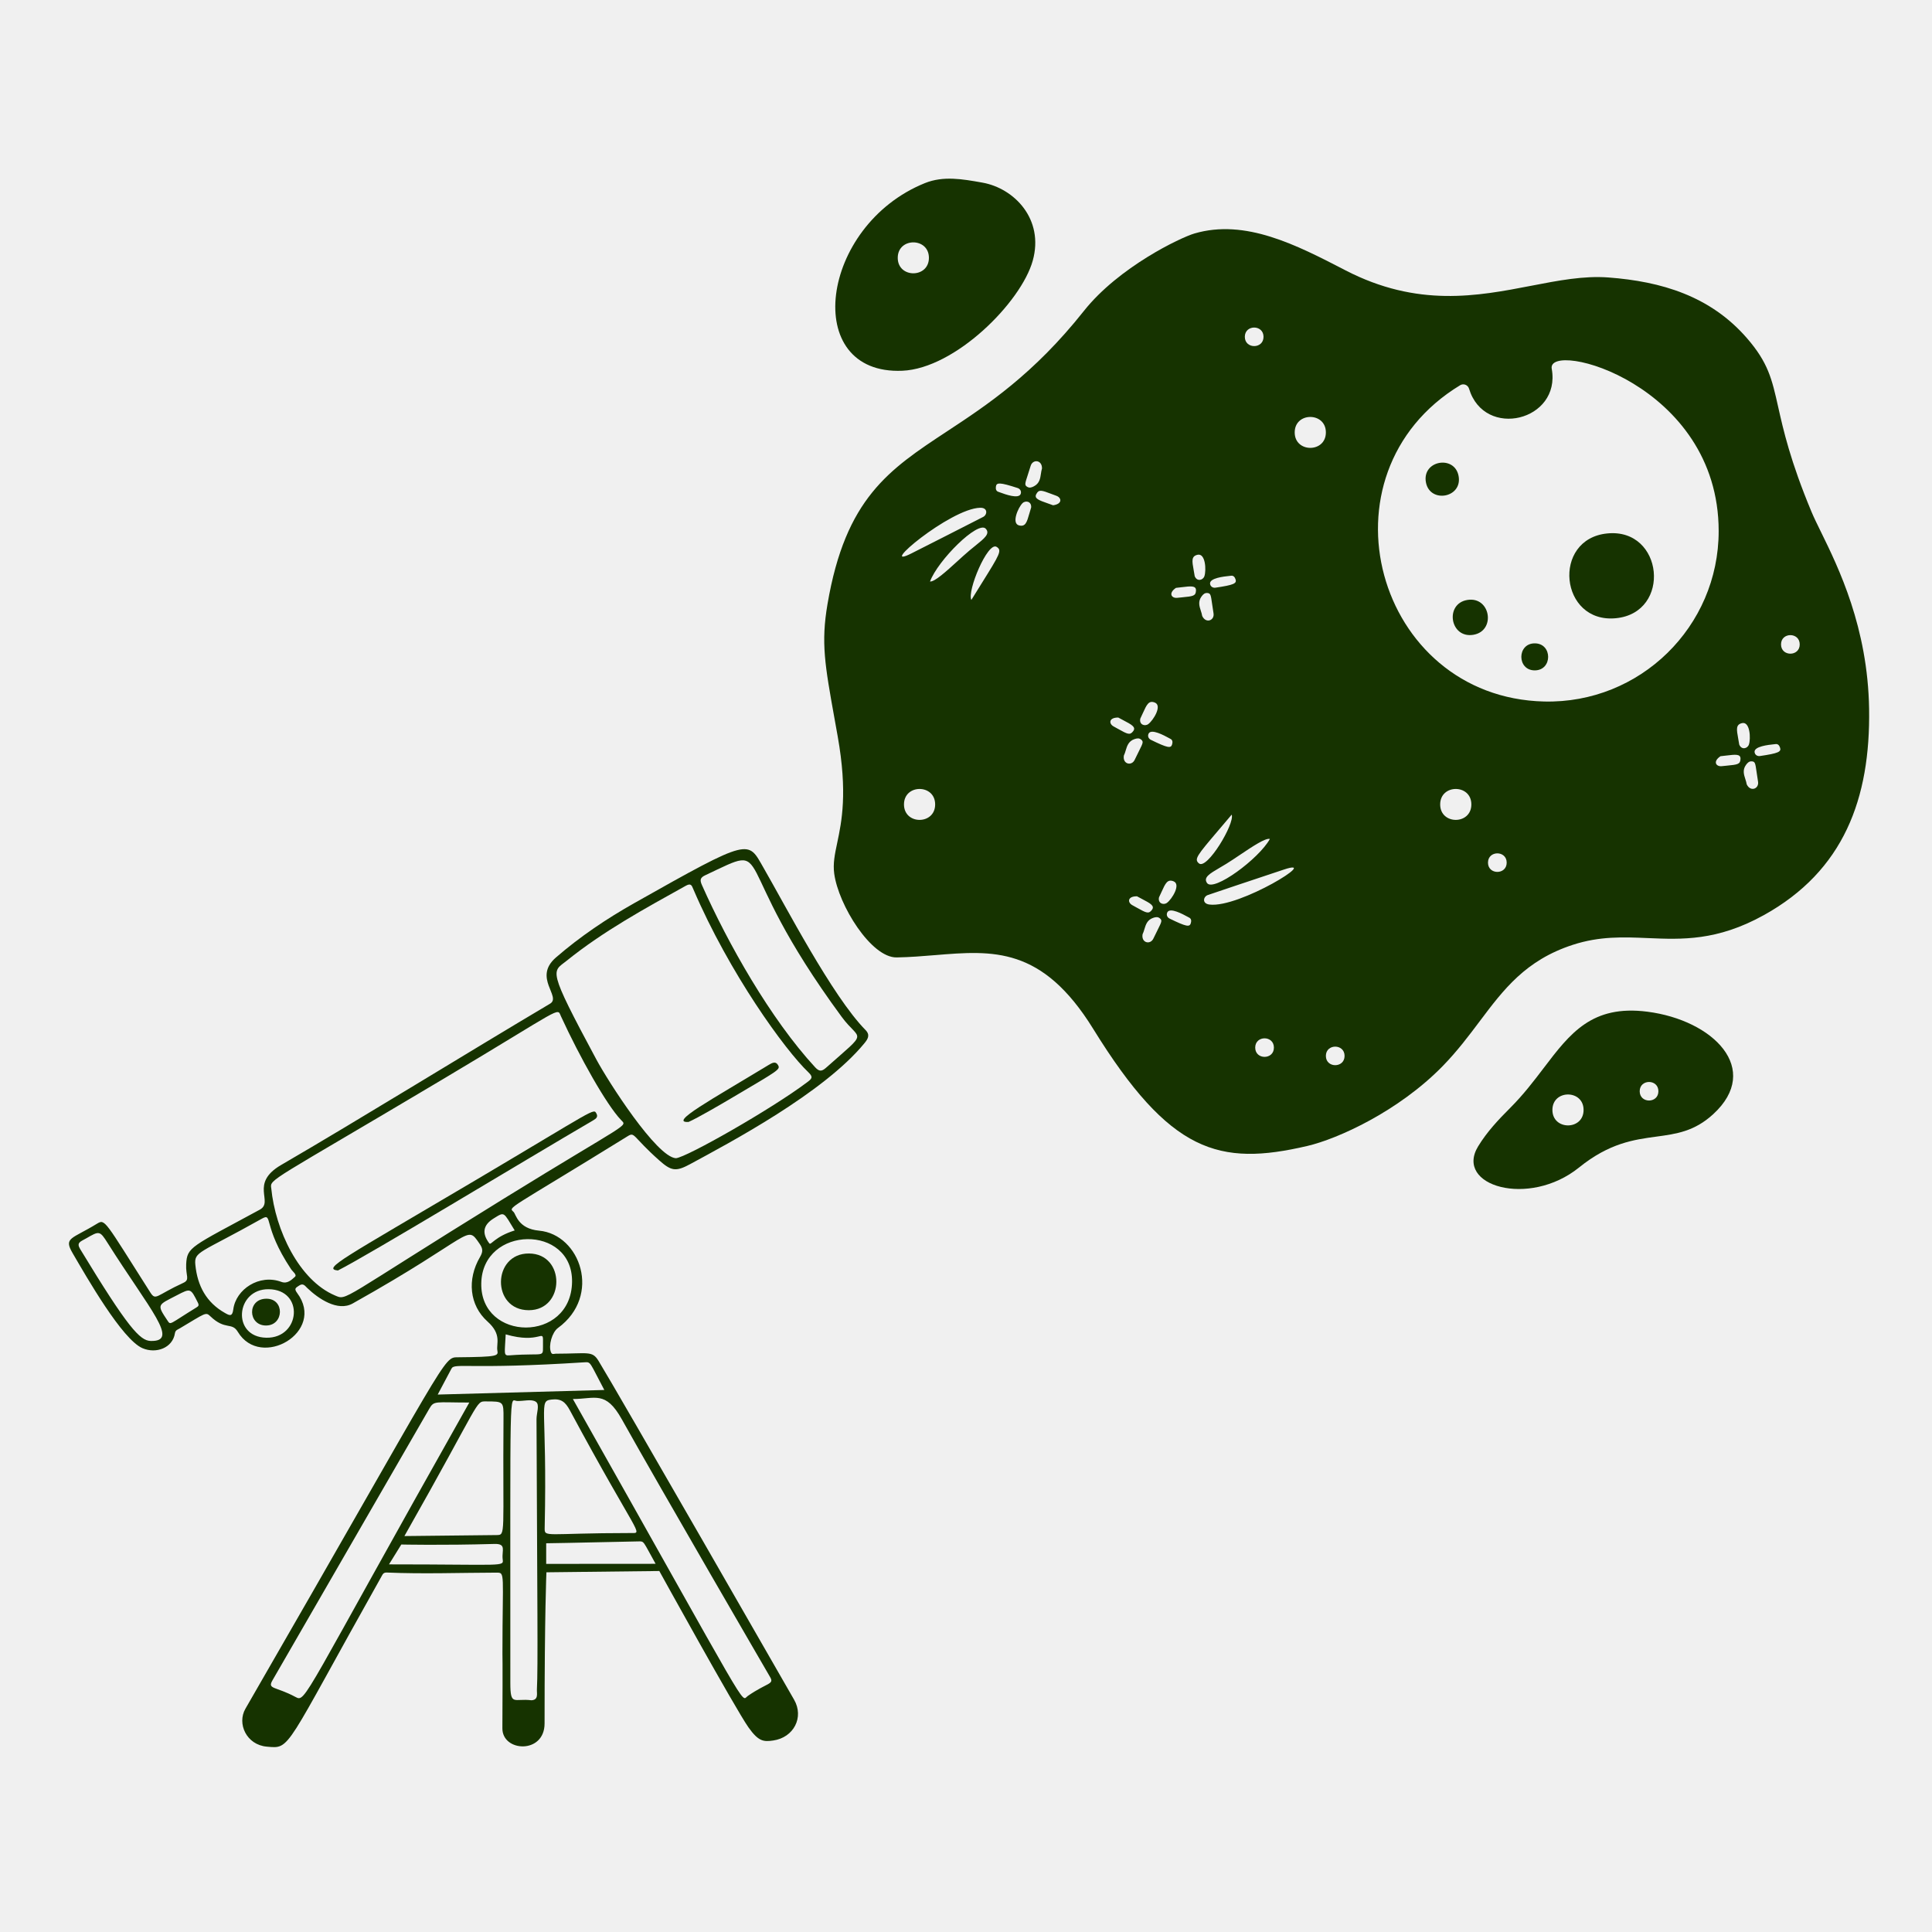
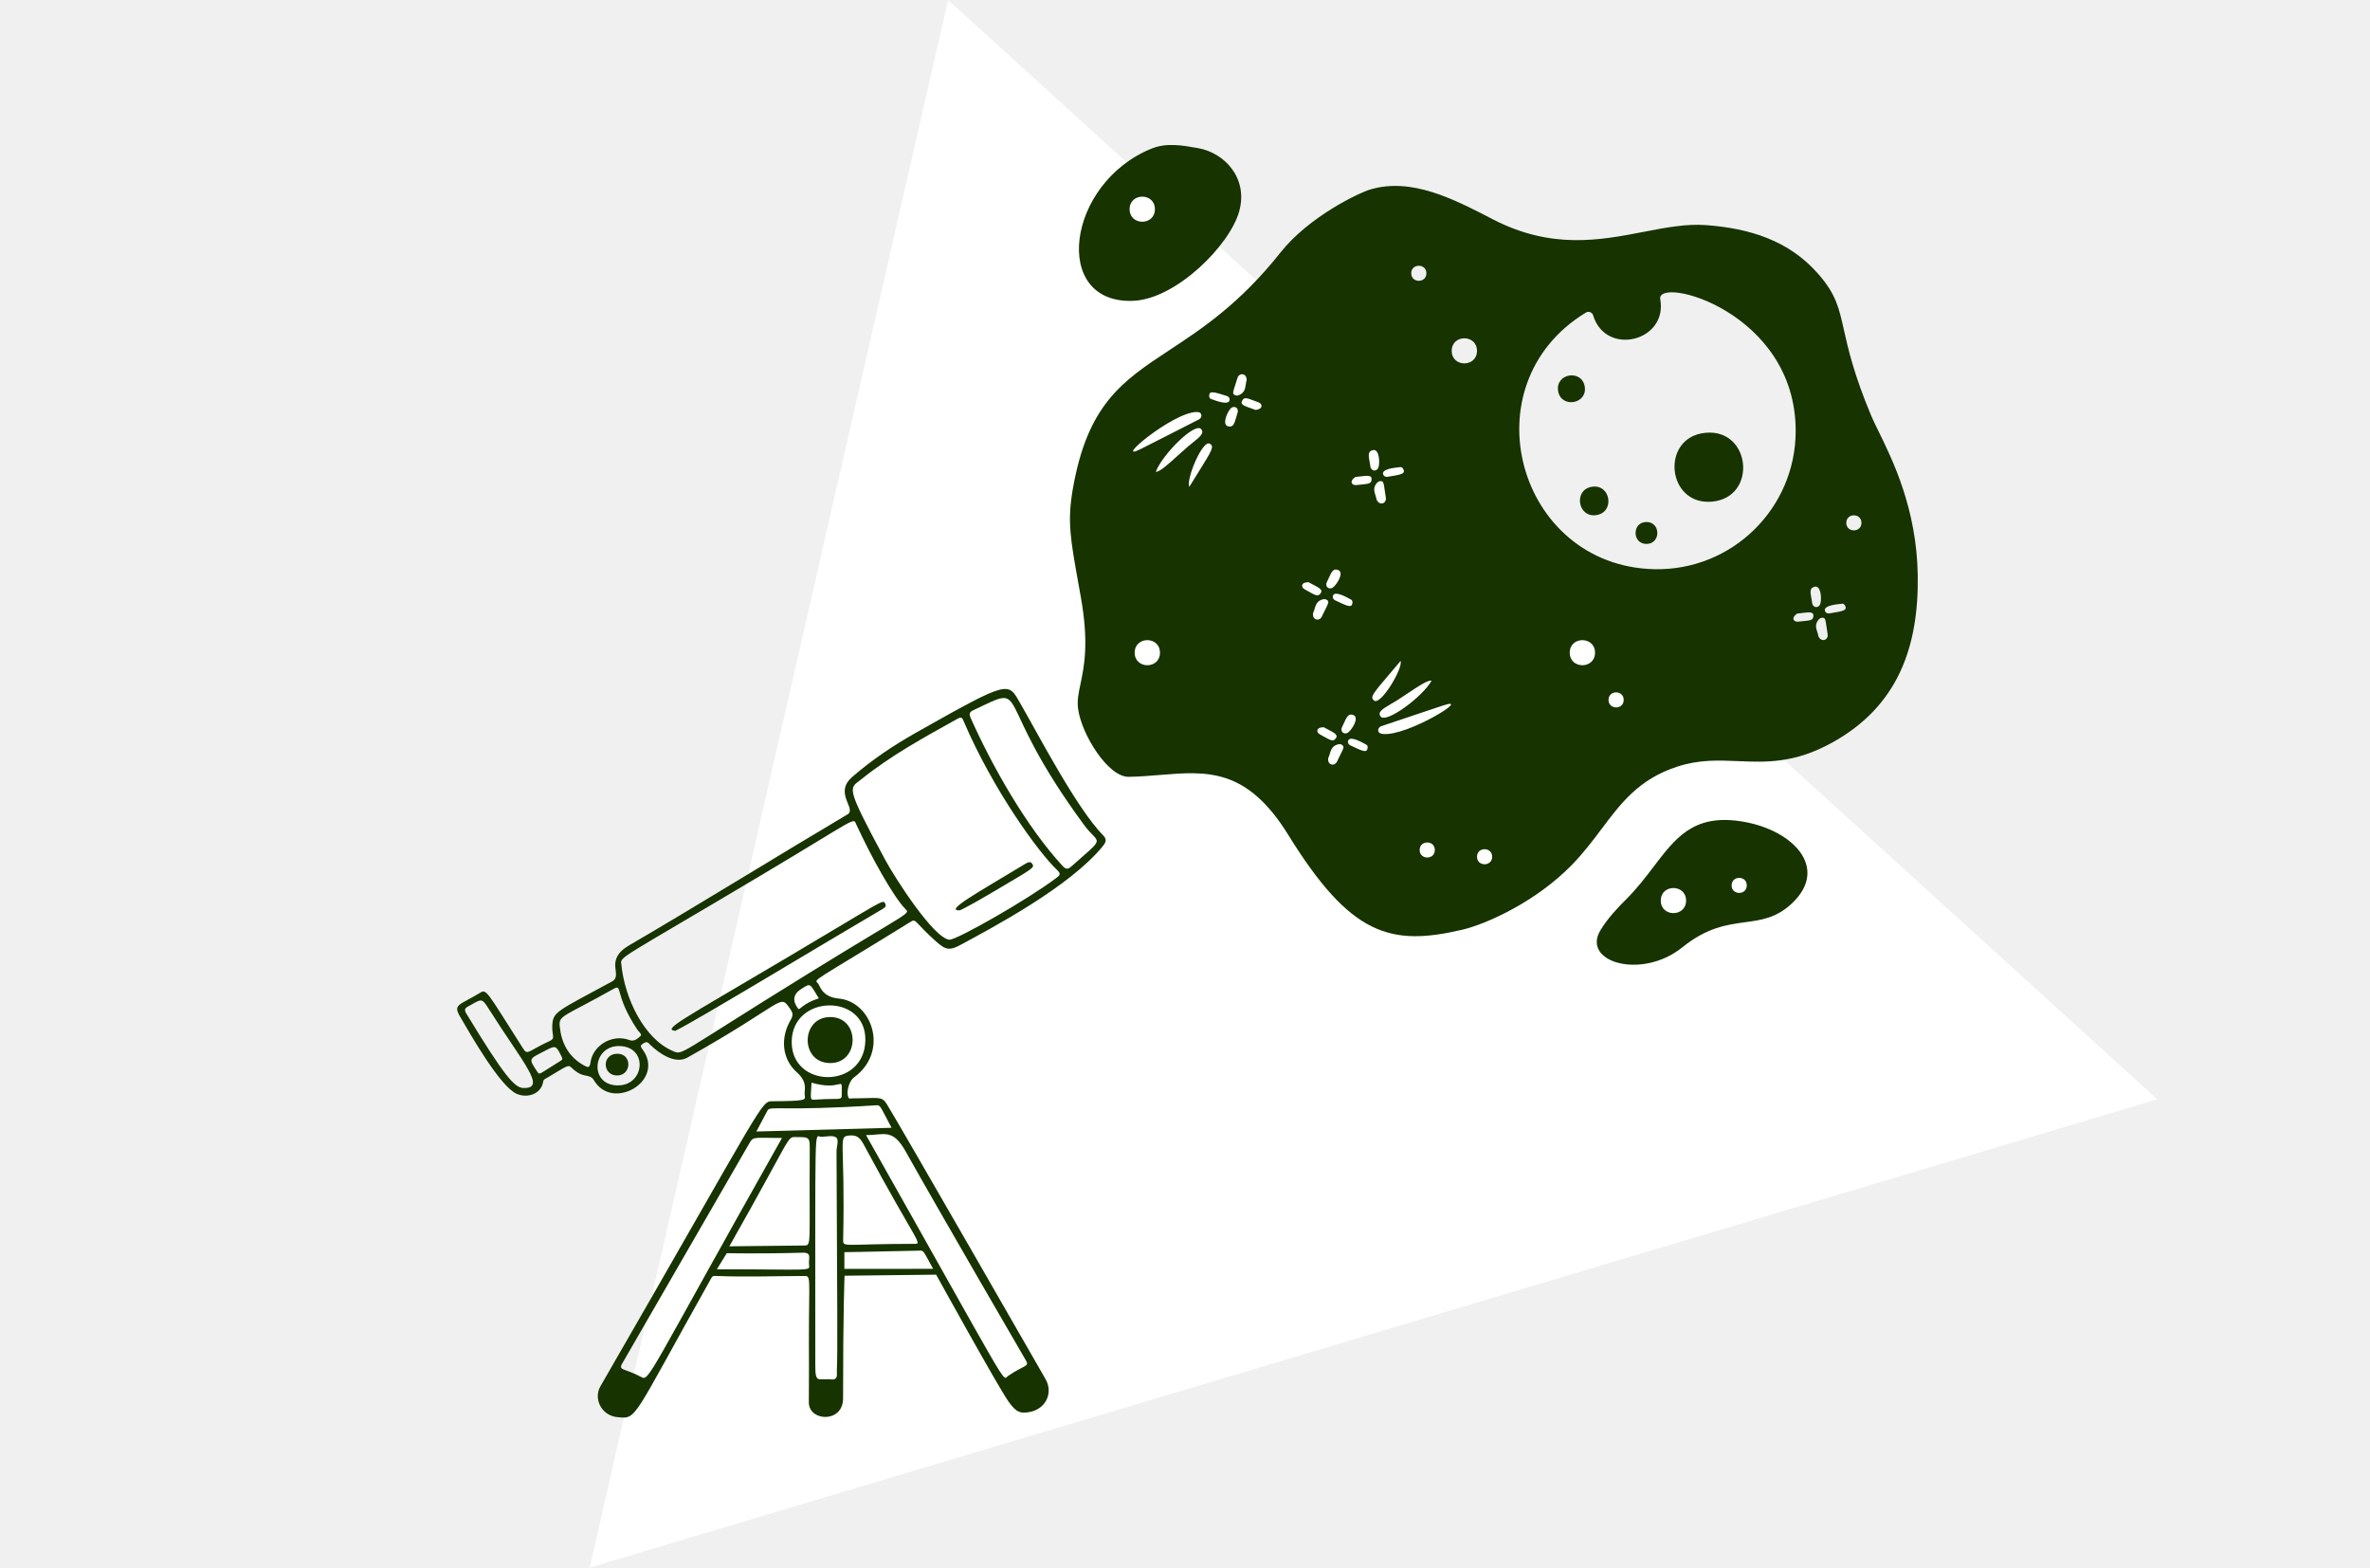
- <svg xmlns="http://www.w3.org/2000/svg" width="400" height="400" viewBox="0 0 400 400" fill="none">
-   <path fill-rule="evenodd" clip-rule="evenodd" d="M186.82 76.76C197.758 76.292 211.42 62.59 213.82 53.964C216.21 45.37 209.992 38.982 203.4 37.81L203.242 37.782C199.3 37.082 195.306 36.37 191.498 37.908C169.708 46.702 165.778 77.662 186.82 76.76ZM192.322 53.382C192.322 57.65 185.868 57.65 185.868 53.382C185.868 49.114 192.322 49.114 192.322 53.382Z" fill="#163300" />
-   <path fill-rule="evenodd" clip-rule="evenodd" d="M354.71 230.672C350.808 234.26 347.052 234.768 342.912 235.328C338.3 235.952 333.214 236.64 326.918 241.722C316.544 250.096 301.058 245.52 306.032 237.338C307.85 234.348 310.224 231.822 312.676 229.374C315.398 226.654 317.574 223.794 319.616 221.11C325.088 213.916 329.594 207.994 341.062 209.46C354.728 211.208 364.852 221.346 354.71 230.672ZM327.864 229.802C327.864 234.07 321.41 234.07 321.41 229.802C321.41 225.534 327.864 225.534 327.864 229.802ZM343.354 225.93C343.354 228.49 339.482 228.49 339.482 225.93C339.482 223.37 343.354 223.37 343.354 225.93Z" fill="#163300" />
-   <path fill-rule="evenodd" clip-rule="evenodd" d="M341.16 194.22C348.236 194.52 355.514 194.83 365.18 189.47L365.182 189.472C381.726 180.296 387.272 165.354 386.976 146.748C386.706 129.89 380.626 117.498 376.996 110.098L376.994 110.096C376.204 108.482 375.528 107.106 375.056 105.974C370.664 95.456 369.216 88.998 368.134 84.17C366.862 78.504 366.096 75.086 361.67 69.994C354.094 61.278 343.956 58.27 332.996 57.446C327.892 57.062 322.622 58.082 317.018 59.166C305.918 61.31 293.518 63.706 278.542 55.958L278.456 55.912C268.462 50.742 257.84 45.244 247.294 48.342C244.442 49.18 231.648 55.248 224.39 64.4C214 77.5 204.328 83.872 196.084 89.3C184.05 97.228 175.062 103.148 171.326 125.066C169.958 133.092 170.77 137.614 172.798 148.892C173 150.012 173.214 151.2 173.438 152.462C175.514 164.15 174.258 170.122 173.336 174.502C172.836 176.874 172.434 178.782 172.716 180.874C173.592 187.38 180.362 198.314 185.646 198.224C188.404 198.178 191.058 197.958 193.632 197.746C205.568 196.764 215.766 195.924 226.33 213.008C242.218 238.706 252.376 241.538 270.688 237.254C276.902 235.8 289.524 230.142 298.756 220.658C301.712 217.622 304.056 214.502 306.31 211.504C311.31 204.852 315.856 198.804 325.606 195.624C331.212 193.794 336.134 194.006 341.16 194.22ZM274.508 89.526C274.508 93.794 268.054 93.794 268.054 89.526C268.054 85.258 274.508 85.258 274.508 89.526ZM304.628 166.548C304.628 170.816 298.174 170.816 298.174 166.548C298.174 162.28 304.628 162.28 304.628 166.548ZM193.614 166.548C193.614 170.816 187.16 170.816 187.16 166.548C187.16 162.28 193.614 162.28 193.614 166.548ZM263.75 216.894C263.75 219.454 259.878 219.454 259.878 216.894C259.878 214.334 263.75 214.334 263.75 216.894ZM311.944 178.598C311.944 181.158 308.072 181.158 308.072 178.598C308.072 176.038 311.944 176.038 311.944 178.598ZM278.38 218.614C278.38 221.174 274.508 221.174 274.508 218.614C274.508 216.054 278.38 216.054 278.38 218.614ZM261.6 69.734C261.6 72.294 257.728 72.294 257.728 69.734C257.728 67.174 261.6 67.174 261.6 69.734ZM372.614 133.416C372.614 135.976 368.742 135.976 368.742 133.416C368.742 130.856 372.614 130.856 372.614 133.416ZM210.686 101.038C211.174 101.196 211.518 101.674 211.332 102.238C210.954 103.39 208.076 102.33 207.04 101.948C206.89 101.894 206.78 101.852 206.72 101.834C206.22 101.682 206.124 101.24 206.19 100.746C206.304 99.872 206.984 99.836 210.686 101.038ZM204.086 109.462C202.484 107.742 194.176 116.002 192.55 120.392C193.48 120.512 195.902 118.306 198.21 116.206C199.033 115.445 199.871 114.701 200.722 113.972C201.154 113.61 201.568 113.276 201.954 112.966C203.846 111.444 205.04 110.486 204.086 109.462ZM213.118 106.318C212.598 108.134 212.32 109.102 211.002 108.786C209.346 108.39 210.79 105.082 211.692 104.182C212.338 103.538 213.588 103.808 213.49 105.064C213.348 105.516 213.228 105.936 213.118 106.318ZM206.328 113.218C204.476 112.106 200.17 122.474 201.112 124.204C201.936 122.868 202.662 121.704 203.294 120.692C206.998 114.752 207.51 113.928 206.328 113.218ZM218.716 102.65C219.814 103.054 220.002 104.34 218.032 104.612C217.628 104.462 217.244 104.328 216.89 104.204C215.12 103.584 214.066 103.216 214.55 102.302C215.088 101.284 215.61 101.482 217.73 102.282L218.716 102.65ZM215.734 96.996C215.768 95.176 213.82 95.026 213.388 96.446C213.14 97.262 212.928 97.91 212.758 98.43C212.2 100.134 212.1 100.442 212.666 100.788C213.148 101.082 213.586 100.932 214.068 100.68C215.22 100.08 215.37 99.06 215.514 98.08C215.57 97.704 215.624 97.334 215.734 96.996ZM203.58 107.01C202.352 107.662 190 113.92 188.76 114.548V114.55C181.248 118.358 196.704 105.272 202.934 105.126C204.556 105.088 204.422 106.562 203.58 107.01ZM241.682 188.894C241.416 189.424 241.682 189.952 242.142 190.176C245.636 191.886 246.306 191.974 246.548 191.126C246.684 190.648 246.656 190.198 246.186 189.972C246.13 189.946 246.03 189.89 245.892 189.816C244.93 189.288 242.228 187.806 241.68 188.892L241.682 188.894ZM262.916 173.696C260.666 177.796 251.234 184.75 249.9 182.814C249.106 181.662 250.428 180.888 252.526 179.658C252.952 179.408 253.41 179.14 253.888 178.846C254.734 178.326 255.706 177.674 256.7 177.006C259.292 175.268 262.014 173.442 262.916 173.696ZM242.972 182.466C241.71 181.958 241.29 182.886 240.502 184.618C240.34 184.974 240.164 185.364 239.96 185.784C239.68 187.014 240.876 187.464 241.612 186.92C242.636 186.164 244.552 183.102 242.972 182.466ZM255.01 168.66C255.686 170.512 249.902 180.138 248.238 178.764C247.174 177.886 247.802 177.148 252.328 171.824L252.332 171.82C253.106 170.91 253.996 169.864 255.01 168.66ZM235.404 185.568C233.416 185.546 233.412 186.846 234.436 187.406C234.78 187.594 235.09 187.766 235.368 187.922C237.34 189.018 237.824 189.288 238.506 188.362C239.116 187.53 238.132 187.014 236.474 186.142C236.116 185.955 235.759 185.764 235.404 185.57V185.568ZM238.794 194.324C238.158 195.664 236.254 195.228 236.556 193.434C236.714 193.114 236.824 192.754 236.934 192.39C237.22 191.44 237.518 190.454 238.744 190.034C239.256 189.858 239.712 189.776 240.146 190.138C240.656 190.562 240.51 190.854 239.696 192.484C239.454 192.966 239.154 193.568 238.794 194.324ZM265.812 180.034L264.176 180.58L264.15 180.588H264.146C260.234 181.894 251.126 184.93 250.046 185.314C249.148 185.634 248.798 187.074 250.412 187.276C256.596 188.05 273.808 177.368 265.812 180.034ZM238.268 153.17C237.808 152.946 237.542 152.418 237.808 151.888L237.806 151.886C238.354 150.8 241.056 152.282 242.018 152.81C242.156 152.884 242.256 152.94 242.312 152.966C242.782 153.192 242.81 153.642 242.674 154.12C242.432 154.968 241.762 154.88 238.268 153.17ZM239.1 145.46C237.838 144.952 237.418 145.88 236.63 147.612C236.468 147.968 236.292 148.358 236.088 148.778C235.808 150.008 237.004 150.456 237.74 149.914C238.764 149.158 240.68 146.096 239.1 145.46ZM230.562 150.4C229.538 149.84 229.542 148.54 231.53 148.562C231.908 148.77 232.268 148.962 232.6 149.136C234.258 150.008 235.242 150.524 234.632 151.356C233.95 152.282 233.466 152.012 231.494 150.916C231.214 150.76 230.906 150.588 230.562 150.4ZM232.684 156.428C232.382 158.222 234.286 158.658 234.922 157.318C235.282 156.562 235.582 155.96 235.824 155.478C236.638 153.848 236.784 153.558 236.274 153.132C235.84 152.77 235.384 152.852 234.872 153.028C233.646 153.448 233.348 154.434 233.062 155.384C232.952 155.748 232.842 156.108 232.684 156.428ZM251.642 121.674C251.138 121.748 250.614 121.468 250.532 120.878C250.366 119.672 253.438 119.354 254.526 119.24C254.635 119.231 254.744 119.219 254.852 119.204C255.37 119.122 255.65 119.474 255.808 119.948C256.088 120.788 255.494 121.11 251.642 121.674ZM247.942 114.858C246.616 115.158 246.796 116.154 247.134 118.018C247.204 118.404 247.28 118.83 247.352 119.294C247.822 120.464 249.062 120.154 249.358 119.294C249.772 118.086 249.604 114.484 247.942 114.858ZM243.726 123.774C242.564 123.896 241.824 122.822 243.472 121.712C243.904 121.668 244.31 121.618 244.684 121.572C246.54 121.348 247.646 121.214 247.616 122.246C247.582 123.394 247.032 123.446 244.798 123.666C244.441 123.7 244.083 123.736 243.726 123.774ZM248.902 127.53C249.676 129.178 251.486 128.454 251.248 126.988C251.116 126.17 251.022 125.51 250.946 124.98C250.688 123.16 250.642 122.836 249.982 122.776C249.418 122.724 249.092 123.052 248.768 123.49C247.998 124.536 248.314 125.514 248.618 126.458C248.736 126.82 248.85 127.178 248.902 127.53ZM364.378 156.528C363.874 156.602 363.35 156.322 363.268 155.732C363.102 154.526 366.174 154.208 367.262 154.094H367.264H367.274H367.282L367.45 154.074C367.496 154.07 367.542 154.064 367.588 154.058C368.106 153.976 368.386 154.328 368.544 154.802C368.824 155.642 368.23 155.964 364.378 156.528ZM360.678 149.712C359.352 150.012 359.532 151.008 359.87 152.872C359.94 153.26 360.016 153.684 360.088 154.148C360.558 155.318 361.798 155.008 362.094 154.148C362.508 152.94 362.34 149.338 360.678 149.712ZM356.462 158.628C355.3 158.75 354.56 157.676 356.208 156.566C356.642 156.522 357.048 156.472 357.422 156.426C359.278 156.202 360.382 156.068 360.352 157.1C360.318 158.248 359.768 158.3 357.534 158.52C357.177 158.554 356.819 158.59 356.462 158.628ZM361.638 162.384C362.412 164.032 364.222 163.308 363.984 161.842C363.852 161.024 363.758 160.364 363.682 159.834C363.424 158.014 363.378 157.69 362.718 157.63C362.154 157.578 361.828 157.906 361.504 158.344C360.734 159.39 361.05 160.368 361.354 161.312C361.472 161.674 361.586 162.032 361.638 162.384ZM304.146 80.464C307.33 91.032 323.214 87.134 321.272 76.364L321.27 76.362C320.178 70.3 355.832 79.366 355.832 109.964C355.832 129.736 339.572 145.708 319.696 145.24C284.834 144.418 272.028 98.13 302.312 79.754C303.006 79.334 303.912 79.69 304.146 80.464ZM295.226 99.88C294.364 95.322 301.15 94.136 301.982 98.534C302.844 103.092 296.058 104.278 295.226 99.88ZM305.032 131.428C300.192 132.224 299.076 124.992 303.792 124.216C308.632 123.42 309.748 130.652 305.032 131.428ZM317.752 138.794C314.052 138.794 314.052 133.2 317.752 133.2C321.452 133.2 321.452 138.794 317.752 138.794ZM334.572 127.994C322.912 129.148 321.202 111.586 332.774 110.442C344.434 109.288 346.144 126.85 334.572 127.994Z" fill="#163300" />
-   <path d="M104.026 342.348C104.026 325.51 104.658 325.592 102.76 325.596C95.208 325.616 87.656 325.896 80.106 325.578C79.396 325.548 79.25 325.91 79.014 326.332C58.666 362.554 60.284 362.08 55.228 361.624C51.02 361.244 49.032 356.856 50.814 353.772C93.328 280.104 91.678 281.038 94.824 281.01C103.198 280.934 103.168 280.722 102.974 279.594C102.73 278.174 103.92 276.274 100.938 273.608C97.176 270.244 96.666 264.882 99.384 260.248C100.03 259.146 99.978 258.502 99.298 257.516C96.416 253.338 98.418 255.644 73.02 269.87C69.9 271.618 65.89 268.856 63.596 266.652C63.148 266.222 62.77 265.586 61.914 266.174C61.244 266.634 60.816 266.756 61.526 267.706C67.54 275.758 53.98 283.636 49.242 275.748C47.98 273.648 46.654 275.504 43.54 272.512C42.582 271.59 42.58 271.842 37.206 275.034C36.802 275.274 36.318 275.374 36.216 276.036C35.752 279.088 32.31 280.334 29.504 279.13C25.292 277.322 17.966 264.466 15.034 259.448C13.136 256.2 14.806 256.586 20.056 253.372C21.786 252.314 21.566 252.578 31.106 267.564C32.272 269.396 32.324 268.182 37.922 265.62C39.416 264.936 38.424 264.192 38.546 261.748C38.726 258.142 39.506 258.188 53.786 250.448C56.764 248.834 51.562 245.052 58.218 241.188C74.036 232.004 97.15 217.72 113.88 207.806C116.32 206.36 110.27 202.42 115.106 198.232C120.12 193.89 125.586 190.218 131.346 186.966C155.688 173.224 154.786 173.966 158.076 179.66C162.574 187.444 172.318 206.27 179.19 213.248C180.228 214.302 179.666 215.14 178.944 216.02C170.476 226.328 151.084 236.572 142.872 241.028C139.874 242.656 138.93 242.418 136.426 240.188C130.896 235.262 131.466 234.302 129.964 235.232C104.672 250.876 105.236 249.822 106.342 250.934C106.834 251.428 107.262 254.396 111.604 254.794C120.15 255.576 124.64 268.29 115.512 274.948C114.302 275.83 113.522 278.568 114.066 279.956C114.294 280.538 114.712 280.27 115.042 280.27C121.798 280.262 122.596 279.608 123.906 281.734C127.568 287.674 164.38 351.854 164.41 351.906C166.51 355.562 164.328 359.738 160.086 360.352C158.09 360.642 157.044 360.566 154.968 357.642C152.296 353.876 136.502 325.26 136.502 325.26L113.13 325.528C113.13 325.528 112.746 334.118 112.748 356.828C112.748 363.226 103.954 362.74 104.014 357.804C104.044 355.274 104.07 342.348 104.026 342.348ZM56.16 246.018C56.994 254.636 61.91 265.058 69.34 268.204C71.93 269.3 70.006 269.332 104.34 248.144C130.48 232.012 129.928 233.304 128.562 231.866C125.54 228.688 120.072 218.944 116.156 210.446C115.27 208.522 116.99 208.376 91.638 223.47C55.79 244.812 55.846 244.068 56.16 246.018ZM139.938 239.796C142.116 239.642 159.8 229.586 167.11 224.068C168.006 223.392 168.466 223.052 167.382 222.02C162.538 217.416 151.022 201.532 143.566 184.146C143.222 183.342 143.094 182.774 141.982 183.392C133.484 188.122 124.942 192.772 117.326 198.908C114.336 201.318 113.166 200.18 123.45 219.316C125.968 224.002 135.942 239.554 139.938 239.796ZM174.254 210.518C149.93 177.45 161.09 174.108 146.022 181.206C144.99 181.692 144.848 182.16 145.32 183.224C150.74 195.416 159.542 210.972 168.754 220.956C169.624 221.898 170.148 221.842 171.026 221.064C180.034 213.07 178.108 215.758 174.254 210.518ZM118.608 289.652C156.236 356.304 153.286 352.2 154.808 351.14C158.896 348.298 160.378 348.78 159.416 347.172C159.39 347.128 136.6 307.922 128.74 293.85C125.37 287.818 123.22 289.65 118.606 289.65L118.608 289.652ZM97.162 290.38C90.084 290.38 89.872 289.932 88.884 291.654L56.444 347.838C55.29 349.808 56.956 349.072 61.19 351.344C63.362 352.51 62.394 352.054 97.162 290.38ZM83.728 318.026L102.794 317.82C104.778 317.798 104.066 317.894 104.244 293.71C104.27 290.118 104.256 290.158 100.638 290.148C98.354 290.14 99.82 289.654 83.728 318.026ZM105.66 348.418C105.66 353.328 106.418 351.568 110.036 352.024C111.536 351.938 111.116 350.624 111.162 349.754C111.406 345.076 111.228 331.62 111.078 293.81C111.074 292.566 111.8 290.802 110.94 290.218C110.024 289.594 108.354 290.13 107.02 290.054C105.402 289.962 105.68 284.93 105.66 348.418ZM112.772 316.292C112.726 318.418 112.704 317.406 130.594 317.398C133.304 317.398 132.176 318.37 117.982 291.984C117.044 290.242 116.166 289.532 114.186 289.764C111.406 290.09 113.322 290.952 112.77 316.292H112.772ZM40.448 261.898C40.884 266.206 42.704 269.66 46.592 271.846C47.474 272.342 48.098 272.698 48.3 271.102C48.826 266.928 53.698 263.7 58.252 265.4C59.5 265.866 60.348 264.976 61.062 264.354C61.544 263.934 60.606 263.282 60.266 262.77C54.22 253.674 56.63 250.958 54.164 252.344C41.35 259.544 40.156 259.036 40.446 261.896L40.448 261.898ZM125.116 287.78C122.082 282.092 122.37 281.962 121.098 282.044C96.932 283.602 94.124 282.108 93.474 283.356C92.58 285.074 91.662 286.776 90.622 288.73L125.116 287.78ZM118.438 265.41C118.616 253.422 99.848 253.676 99.642 265.706C99.434 277.818 118.25 278.076 118.438 265.41ZM31.196 277.63C37.246 277.78 31.086 271.276 22.284 257.35C20.652 254.768 20.55 254.828 17.86 256.382C16.668 257.07 15.772 257.248 16.594 258.602C26.502 274.926 28.976 277.574 31.196 277.63ZM135.736 323.77C133.038 318.964 133.446 319.102 132.13 319.132C118.106 319.452 113.082 319.518 113.082 319.518V323.786L135.736 323.77ZM80.538 323.886C104.728 323.886 104.268 324.442 104.07 322.78C103.864 321.042 104.926 319.584 102.37 319.656C91.478 319.968 83.086 319.774 83.086 319.774L80.538 323.886ZM55.13 276.962C62.222 277.106 63.082 266.996 55.612 266.918C48.8 266.848 47.896 276.814 55.13 276.962ZM40.66 270.702C41.108 270.428 41.246 270.254 40.956 269.678C39.458 266.694 39.484 266.68 36.602 268.18C32.634 270.246 32.388 269.99 34.692 273.434C35.35 274.418 35.024 274.158 40.66 270.702ZM104.7 276.266C104.506 280.22 104.2 280.71 105.47 280.612C113.382 280 112.328 281.452 112.42 277.698C112.484 275.022 111.864 278.334 104.7 276.266ZM106.564 254.748C104.176 250.866 104.542 250.814 102.176 252.286C100.012 253.632 99.726 255.344 101.306 257.428C101.656 257.888 102.412 256.042 106.564 254.748Z" fill="#163300" />
-   <path d="M69.956 263.042C66.664 262.684 70.944 260.632 98.244 244.474C123.562 229.49 122.868 229.398 123.502 230.584C123.846 231.226 123.42 231.6 122.882 231.914C107.958 240.64 76.294 259.848 69.956 263.042Z" fill="#163300" />
-   <path d="M142.556 232.288C138.36 232.516 147.33 227.648 159.13 220.494C159.882 220.038 160.572 219.694 161.036 220.446C161.656 221.452 161.416 221.444 150.8 227.73C149.754 228.35 144.41 231.484 142.556 232.288Z" fill="#163300" />
-   <path d="M109.488 271.264C101.708 271.272 101.88 259.482 109.514 259.522C117.148 259.562 117.006 271.256 109.488 271.264Z" fill="#163300" />
-   <path d="M55.106 268.886C58.982 268.83 58.832 274.428 55.076 274.432C51.32 274.436 51.126 268.942 55.106 268.886Z" fill="#163300" />
+ <svg xmlns="http://www.w3.org/2000/svg" width="635" height="420" viewBox="0 0 635 420" fill="none">
+   <path d="M254.022 0L578 294.539L158 420L254.022 0Z" fill="white" />
+   <path fill-rule="evenodd" clip-rule="evenodd" d="M303.661 80.598C315.146 80.106 329.491 65.719 332.011 56.662C334.521 47.638 327.992 40.931 321.07 39.7L320.904 39.671C316.765 38.936 312.571 38.188 308.573 39.803C285.693 49.037 281.567 81.545 303.661 80.598ZM309.438 56.051C309.438 60.532 302.661 60.532 302.661 56.051C302.661 51.569 309.438 51.569 309.438 56.051Z" fill="#163300" />
+   <path fill-rule="evenodd" clip-rule="evenodd" d="M479.945 242.205C475.848 245.973 471.905 246.506 467.558 247.094C462.715 247.749 457.375 248.472 450.764 253.808C439.871 262.6 423.611 257.796 428.834 249.204C430.742 246.065 433.235 243.413 435.81 240.842C438.668 237.986 440.953 234.983 443.097 232.165C448.842 224.611 453.574 218.393 465.615 219.933C479.964 221.768 490.595 232.413 479.945 242.205ZM451.757 241.292C451.757 245.773 444.98 245.773 444.98 241.292C444.98 236.81 451.757 236.81 451.757 241.292ZM468.022 237.226C468.022 239.914 463.956 239.914 463.956 237.226C463.956 234.538 468.022 234.538 468.022 237.226Z" fill="#163300" />
+   <path fill-rule="evenodd" clip-rule="evenodd" d="M465.718 203.931C473.148 204.246 480.79 204.571 490.939 198.943L490.941 198.946C508.312 189.311 514.136 173.622 513.825 154.085C513.541 136.384 507.157 123.373 503.346 115.603L503.344 115.601C502.514 113.906 501.804 112.461 501.309 111.273C496.697 100.229 495.177 93.448 494.041 88.379C492.705 82.429 491.901 78.84 487.254 73.494C479.299 64.342 468.654 61.184 457.146 60.318C451.787 59.915 446.253 60.986 440.369 62.124C428.714 64.376 415.694 66.891 399.969 58.756L399.879 58.708C389.385 53.279 378.232 47.506 367.159 50.759C364.164 51.639 350.73 58.01 343.11 67.62C332.2 81.375 322.044 88.066 313.388 93.765C300.752 102.089 291.315 108.305 287.392 131.319C285.956 139.747 286.809 144.495 288.938 156.337C289.15 157.513 289.375 158.76 289.61 160.085C291.79 172.357 290.471 178.628 289.503 183.227C288.978 185.718 288.556 187.721 288.852 189.918C289.772 196.749 296.88 208.23 302.428 208.135C305.324 208.087 308.111 207.856 310.814 207.633C323.346 206.602 334.054 205.72 345.147 223.658C361.829 250.641 372.495 253.615 391.722 249.117C398.247 247.59 411.5 241.649 421.194 231.691C424.298 228.503 426.759 225.227 429.126 222.079C434.376 215.095 439.149 208.744 449.386 205.405C455.273 203.484 460.441 203.706 465.718 203.931ZM395.733 94.002C395.733 98.484 388.957 98.484 388.957 94.002C388.957 89.521 395.733 89.521 395.733 94.002ZM427.359 174.875C427.359 179.357 420.583 179.357 420.583 174.875C420.583 170.394 427.359 170.394 427.359 174.875ZM310.795 174.875C310.795 179.357 304.018 179.357 304.018 174.875C304.018 170.394 310.795 170.394 310.795 174.875ZM384.438 227.739C384.438 230.427 380.372 230.427 380.372 227.739C380.372 225.051 384.438 225.051 384.438 227.739ZM435.041 187.528C435.041 190.216 430.976 190.216 430.976 187.528C430.976 184.84 435.041 184.84 435.041 187.528ZM399.799 229.545C399.799 232.233 395.733 232.233 395.733 229.545C395.733 226.857 399.799 226.857 399.799 229.545ZM382.18 73.221C382.18 75.909 378.114 75.909 378.114 73.221C378.114 70.533 382.18 70.533 382.18 73.221ZM498.745 140.087C498.745 142.775 494.679 142.775 494.679 140.087C494.679 137.399 498.745 137.399 498.745 140.087ZM328.72 106.09C329.233 106.256 329.594 106.758 329.399 107.35C329.002 108.559 325.98 107.446 324.892 107.045C324.734 106.989 324.619 106.945 324.556 106.926C324.031 106.766 323.93 106.302 324 105.783C324.119 104.866 324.833 104.828 328.72 106.09ZM321.79 114.935C320.108 113.129 311.385 121.802 309.678 126.412C310.654 126.538 313.197 124.221 315.621 122.016C316.485 121.217 317.364 120.435 318.258 119.671C318.712 119.29 319.146 118.94 319.552 118.614C321.538 117.016 322.792 116.01 321.79 114.935ZM331.274 111.634C330.728 113.541 330.436 114.557 329.052 114.225C327.313 113.809 328.83 110.336 329.777 109.391C330.455 108.715 331.767 108.998 331.665 110.317C331.515 110.792 331.389 111.233 331.274 111.634ZM324.144 118.879C322.2 117.711 317.679 128.598 318.668 130.414C319.533 129.011 320.295 127.789 320.959 126.727C324.848 120.49 325.386 119.624 324.144 118.879ZM337.152 107.782C338.305 108.207 338.502 109.557 336.434 109.843C336.009 109.685 335.606 109.544 335.235 109.414C333.376 108.763 332.269 108.377 332.778 107.417C333.342 106.348 333.89 106.556 336.116 107.396L337.152 107.782ZM334.021 101.846C334.056 99.935 332.011 99.777 331.557 101.268C331.297 102.125 331.074 102.805 330.896 103.351C330.31 105.141 330.205 105.464 330.799 105.827C331.305 106.136 331.765 105.979 332.271 105.714C333.481 105.084 333.639 104.013 333.79 102.984C333.849 102.589 333.905 102.201 334.021 101.846ZM321.259 112.36C319.97 113.045 307 119.616 305.698 120.275V120.277C297.81 124.276 314.039 110.536 320.581 110.382C322.284 110.342 322.143 111.89 321.259 112.36ZM361.266 198.339C360.987 198.895 361.266 199.45 361.749 199.685C365.418 201.48 366.121 201.573 366.375 200.682C366.518 200.18 366.489 199.708 365.995 199.471C365.937 199.443 365.832 199.384 365.687 199.307C364.677 198.752 361.839 197.196 361.264 198.337L361.266 198.339ZM383.562 182.381C381.199 186.686 371.296 193.987 369.895 191.955C369.061 190.745 370.449 189.932 372.652 188.641C373.1 188.378 373.581 188.097 374.082 187.788C374.971 187.242 375.991 186.558 377.035 185.856C379.757 184.031 382.615 182.114 383.562 182.381ZM362.621 191.589C361.296 191.056 360.855 192.03 360.027 193.849C359.857 194.223 359.672 194.632 359.458 195.073C359.164 196.365 360.42 196.837 361.193 196.266C362.268 195.472 364.28 192.257 362.621 191.589ZM375.261 177.093C375.97 179.038 369.897 189.145 368.15 187.702C367.033 186.78 367.692 186.005 372.444 180.415L372.449 180.411C373.261 179.455 374.196 178.357 375.261 177.093ZM354.674 194.846C352.587 194.823 352.583 196.188 353.658 196.776C354.019 196.974 354.345 197.154 354.636 197.318C356.707 198.469 357.215 198.752 357.931 197.78C358.572 196.906 357.539 196.365 355.798 195.449C355.421 195.253 355.047 195.053 354.674 194.848V194.846ZM358.234 204.04C357.566 205.447 355.567 204.989 355.884 203.106C356.05 202.77 356.165 202.392 356.281 202.009C356.581 201.012 356.894 199.977 358.181 199.536C358.719 199.351 359.198 199.265 359.653 199.645C360.189 200.09 360.036 200.397 359.181 202.108C358.927 202.614 358.612 203.246 358.234 204.04ZM386.603 189.036L384.885 189.609L384.858 189.617H384.853C380.746 190.989 371.182 194.176 370.048 194.58C369.105 194.916 368.738 196.428 370.433 196.64C376.926 197.452 394.998 186.236 386.603 189.036ZM357.681 160.828C357.198 160.593 356.919 160.039 357.198 159.482L357.196 159.48C357.772 158.34 360.609 159.896 361.619 160.45C361.764 160.528 361.869 160.587 361.928 160.614C362.421 160.852 362.451 161.324 362.308 161.826C362.054 162.716 361.35 162.624 357.681 160.828ZM358.555 152.733C357.23 152.2 356.789 153.174 355.962 154.993C355.791 155.366 355.607 155.776 355.392 156.217C355.098 157.508 356.354 157.979 357.127 157.41C358.202 156.616 360.214 153.401 358.555 152.733ZM349.59 157.92C348.515 157.332 348.519 155.967 350.607 155.99C351.003 156.208 351.381 156.41 351.73 156.593C353.471 157.508 354.504 158.05 353.864 158.924C353.148 159.896 352.639 159.613 350.569 158.462C350.275 158.298 349.951 158.117 349.59 157.92ZM351.818 164.249C351.501 166.133 353.5 166.591 354.168 165.184C354.546 164.39 354.861 163.758 355.115 163.252C355.97 161.54 356.123 161.236 355.588 160.789C355.132 160.408 354.653 160.495 354.116 160.679C352.828 161.12 352.515 162.156 352.215 163.153C352.1 163.535 351.984 163.913 351.818 164.249ZM371.724 127.758C371.195 127.835 370.645 127.541 370.559 126.922C370.384 125.656 373.61 125.322 374.752 125.202C374.867 125.193 374.981 125.18 375.095 125.164C375.639 125.078 375.933 125.448 376.098 125.945C376.392 126.827 375.769 127.165 371.724 127.758ZM367.839 120.601C366.447 120.916 366.636 121.962 366.991 123.919C367.064 124.324 367.144 124.771 367.22 125.259C367.713 126.487 369.015 126.162 369.326 125.259C369.761 123.99 369.584 120.208 367.839 120.601ZM363.412 129.963C362.192 130.091 361.415 128.963 363.146 127.798C363.599 127.751 364.026 127.699 364.418 127.651C366.367 127.415 367.528 127.275 367.497 128.358C367.461 129.564 366.884 129.618 364.538 129.849C364.163 129.885 363.787 129.923 363.412 129.963ZM368.847 133.906C369.66 135.637 371.56 134.877 371.31 133.337C371.172 132.478 371.073 131.785 370.993 131.229C370.722 129.318 370.674 128.978 369.981 128.915C369.389 128.86 369.047 129.205 368.706 129.664C367.898 130.763 368.23 131.79 368.549 132.781C368.673 133.161 368.792 133.537 368.847 133.906ZM490.097 164.354C489.568 164.432 489.018 164.138 488.931 163.519C488.757 162.252 491.983 161.918 493.125 161.799H493.127H493.138H493.146L493.323 161.778C493.371 161.773 493.419 161.768 493.467 161.761C494.011 161.675 494.305 162.044 494.471 162.542C494.765 163.424 494.142 163.762 490.097 164.354ZM486.212 157.198C484.82 157.513 485.009 158.558 485.364 160.516C485.437 160.923 485.517 161.368 485.592 161.855C486.086 163.084 487.388 162.758 487.699 161.855C488.133 160.587 487.957 156.805 486.212 157.198ZM481.785 166.559C480.565 166.687 479.788 165.56 481.518 164.394C481.974 164.348 482.4 164.296 482.793 164.247C484.742 164.012 485.901 163.871 485.87 164.955C485.834 166.16 485.256 166.215 482.911 166.446C482.535 166.482 482.16 166.52 481.785 166.559ZM487.22 170.503C488.033 172.234 489.933 171.473 489.683 169.934C489.545 169.075 489.446 168.382 489.366 167.826C489.095 165.915 489.047 165.574 488.354 165.511C487.762 165.457 487.419 165.801 487.079 166.261C486.271 167.359 486.603 168.386 486.922 169.378C487.046 169.758 487.165 170.134 487.22 170.503ZM426.853 84.487C430.197 95.584 446.875 91.491 444.836 80.182L444.834 80.18C443.687 73.815 481.124 83.334 481.124 115.462C481.124 136.223 464.051 152.993 443.181 152.502C406.576 151.639 393.129 103.036 424.928 83.742C425.656 83.301 426.608 83.674 426.853 84.487ZM417.487 104.874C416.582 100.088 423.708 98.843 424.581 103.461C425.486 108.247 418.361 109.492 417.487 104.874ZM427.784 137.999C422.702 138.835 421.53 131.242 426.482 130.427C431.564 129.591 432.735 137.185 427.784 137.999ZM441.14 145.734C437.255 145.734 437.255 139.86 441.14 139.86C445.025 139.86 445.025 145.734 441.14 145.734ZM458.801 134.394C446.558 135.605 444.762 117.165 456.913 115.964C469.156 114.752 470.951 133.192 458.801 134.394Z" fill="#163300" />
+   <path d="M216.727 359.465C216.727 341.786 217.391 341.872 215.398 341.876C207.468 341.897 199.539 342.191 191.611 341.857C190.866 341.825 190.712 342.206 190.465 342.649C169.099 380.682 170.798 380.184 165.489 379.705C161.071 379.306 158.984 374.699 160.855 371.461C205.494 294.109 203.762 295.09 207.065 295.061C215.858 294.981 215.826 294.758 215.623 293.574C215.366 292.083 216.616 290.088 213.485 287.288C209.535 283.756 208.999 278.126 211.853 273.26C212.531 272.103 212.477 271.427 211.763 270.392C208.737 266.005 210.839 268.426 184.171 283.363C180.895 285.199 176.684 282.299 174.276 279.985C173.805 279.533 173.408 278.865 172.51 279.483C171.806 279.966 171.357 280.094 172.102 281.091C178.417 289.546 164.179 297.818 159.204 289.535C157.879 287.33 156.487 289.279 153.217 286.138C152.211 285.169 152.209 285.434 146.566 288.786C146.142 289.038 145.634 289.143 145.527 289.838C145.04 293.042 141.425 294.351 138.479 293.087C134.057 291.188 126.364 277.689 123.286 272.42C121.293 269.01 123.046 269.415 128.559 266.041C130.375 264.93 130.144 265.207 140.161 280.942C141.386 282.866 141.44 281.591 147.318 278.901C148.887 278.183 147.845 277.402 147.973 274.835C148.162 271.049 148.981 271.097 163.975 262.97C167.102 261.276 161.64 257.305 168.629 253.247C185.238 243.604 209.507 228.606 227.074 218.196C229.636 216.678 223.283 212.541 228.361 208.144C233.626 203.584 239.365 199.729 245.413 196.314C270.972 181.885 270.025 182.664 273.48 188.643C278.203 196.816 288.434 216.583 295.649 223.91C296.739 225.017 296.149 225.897 295.391 226.821C286.5 237.644 266.138 248.401 257.516 253.079C254.368 254.789 253.376 254.539 250.747 252.197C244.941 247.025 245.539 246.017 243.962 246.994C217.406 263.42 217.998 262.313 219.159 263.481C219.676 263.999 220.125 267.116 224.684 267.534C233.657 268.355 238.372 281.704 228.788 288.695C227.517 289.621 226.698 292.496 227.269 293.954C227.509 294.565 227.948 294.283 228.294 294.283C235.388 294.275 236.226 293.588 237.601 295.821C241.446 302.058 280.099 369.447 280.13 369.501C282.335 373.34 280.044 377.725 275.59 378.37C273.494 378.674 272.396 378.594 270.216 375.524C267.411 371.57 250.827 341.523 250.827 341.523L226.286 341.804C226.286 341.804 225.883 350.824 225.885 374.669C225.885 381.387 216.652 380.877 216.715 375.694C216.746 373.038 216.773 359.465 216.727 359.465ZM166.468 258.319C167.344 267.368 172.505 278.311 180.307 281.614C183.026 282.765 181.006 282.799 217.057 260.551C244.504 243.613 243.924 244.969 242.49 243.459C239.317 240.122 233.576 229.891 229.464 220.968C228.533 218.948 230.339 218.795 203.72 234.644C166.079 257.053 166.138 256.271 166.468 258.319ZM254.435 251.786C256.722 251.624 275.29 241.065 282.965 235.271C283.906 234.562 284.389 234.205 283.251 233.121C278.165 228.287 266.073 211.609 258.244 193.353C257.883 192.509 257.749 191.913 256.581 192.562C247.658 197.528 238.689 202.411 230.692 208.853C227.553 211.384 226.324 210.189 237.122 230.282C239.766 235.202 250.239 251.532 254.435 251.786ZM290.467 221.044C264.926 186.323 276.644 182.813 260.823 190.266C259.739 190.777 259.59 191.268 260.086 192.385C265.777 205.187 275.019 221.521 284.692 232.004C285.605 232.993 286.155 232.934 287.077 232.117C296.536 223.723 294.513 226.546 290.467 221.044ZM232.038 304.135C271.548 374.119 268.45 369.81 270.048 368.697C274.341 365.713 275.897 366.219 274.887 364.531C274.859 364.484 250.93 323.318 242.677 308.543C239.138 302.209 236.881 304.132 232.036 304.132L232.038 304.135ZM209.52 304.899C202.088 304.899 201.866 304.429 200.828 306.237L166.766 365.23C165.554 367.298 167.304 366.526 171.749 368.911C174.03 370.136 173.014 369.657 209.52 304.899ZM195.414 333.927L215.434 333.711C217.517 333.688 216.769 333.789 216.956 308.395C216.983 304.624 216.969 304.666 213.17 304.655C210.772 304.647 212.311 304.137 195.414 333.927ZM218.443 365.839C218.443 370.994 219.239 369.146 223.038 369.625C224.613 369.535 224.172 368.155 224.22 367.242C224.476 362.33 224.289 348.201 224.132 308.5C224.128 307.194 224.89 305.342 223.987 304.729C223.025 304.074 221.272 304.636 219.871 304.557C218.172 304.46 218.464 299.177 218.443 365.839ZM225.911 332.107C225.862 334.339 225.839 333.276 244.624 333.268C247.469 333.268 246.285 334.289 231.381 306.583C230.396 304.754 229.474 304.009 227.395 304.252C224.476 304.595 226.488 305.5 225.908 332.107H225.911ZM149.97 274.993C150.428 279.516 152.339 283.143 156.422 285.438C157.348 285.959 158.003 286.333 158.215 284.657C158.767 280.274 163.883 276.885 168.665 278.67C169.975 279.159 170.865 278.225 171.615 277.572C172.121 277.131 171.136 276.446 170.779 275.908C164.431 266.358 166.961 263.506 164.372 264.961C150.917 272.521 149.664 271.988 149.968 274.991L149.97 274.993ZM238.872 302.169C235.686 296.197 235.988 296.06 234.653 296.146C209.279 297.782 206.33 296.213 205.648 297.524C204.709 299.328 203.745 301.115 202.653 303.167L238.872 302.169ZM231.86 278.681C232.047 266.093 212.34 266.36 212.124 278.991C211.906 291.709 231.662 291.98 231.86 278.681ZM140.256 291.512C146.608 291.669 140.14 284.84 130.898 270.218C129.185 267.506 129.078 267.569 126.253 269.201C125.001 269.923 124.061 270.11 124.924 271.532C135.327 288.672 137.925 291.453 140.256 291.512ZM250.023 339.958C247.19 334.912 247.618 335.057 246.236 335.089C231.511 335.425 226.236 335.494 226.236 335.494V339.975L250.023 339.958ZM192.065 340.08C217.464 340.08 216.981 340.664 216.773 338.919C216.557 337.094 217.672 335.563 214.988 335.639C203.552 335.966 194.74 335.763 194.74 335.763L192.065 340.08ZM165.386 290.81C172.833 290.961 173.736 280.346 165.893 280.264C158.74 280.19 157.791 290.655 165.386 290.81ZM150.193 284.237C150.663 283.949 150.808 283.767 150.504 283.162C148.931 280.029 148.958 280.014 145.932 281.589C141.766 283.758 141.507 283.489 143.927 287.106C144.617 288.139 144.275 287.866 150.193 284.237ZM217.435 290.079C217.231 294.231 216.91 294.745 218.243 294.643C226.551 294 225.444 295.525 225.541 291.583C225.608 288.773 224.957 292.251 217.435 290.079ZM219.392 267.485C216.885 263.409 217.269 263.355 214.785 264.9C212.513 266.314 212.212 268.111 213.871 270.299C214.239 270.782 215.033 268.844 219.392 267.485Z" fill="#163300" />
+   <path d="M180.954 276.194C177.497 275.818 181.991 273.664 210.656 256.698C237.24 240.965 236.511 240.868 237.177 242.113C237.538 242.787 237.091 243.18 236.526 243.51C220.856 252.672 187.609 272.84 180.954 276.194Z" fill="#163300" />
+   <path d="M257.184 243.902C252.778 244.142 262.196 239.03 274.586 231.519C275.376 231.04 276.101 230.679 276.588 231.468C277.239 232.525 276.987 232.516 265.84 239.117C264.742 239.768 259.13 243.058 257.184 243.902Z" fill="#163300" />
+   <path d="M222.462 284.827C214.293 284.836 214.474 272.456 222.49 272.498C230.505 272.54 230.356 284.819 222.462 284.827Z" fill="#163300" />
+   <path d="M165.361 282.331C169.431 282.272 169.274 288.15 165.33 288.154C161.386 288.158 161.182 282.389 165.361 282.331Z" fill="#163300" />
</svg>
